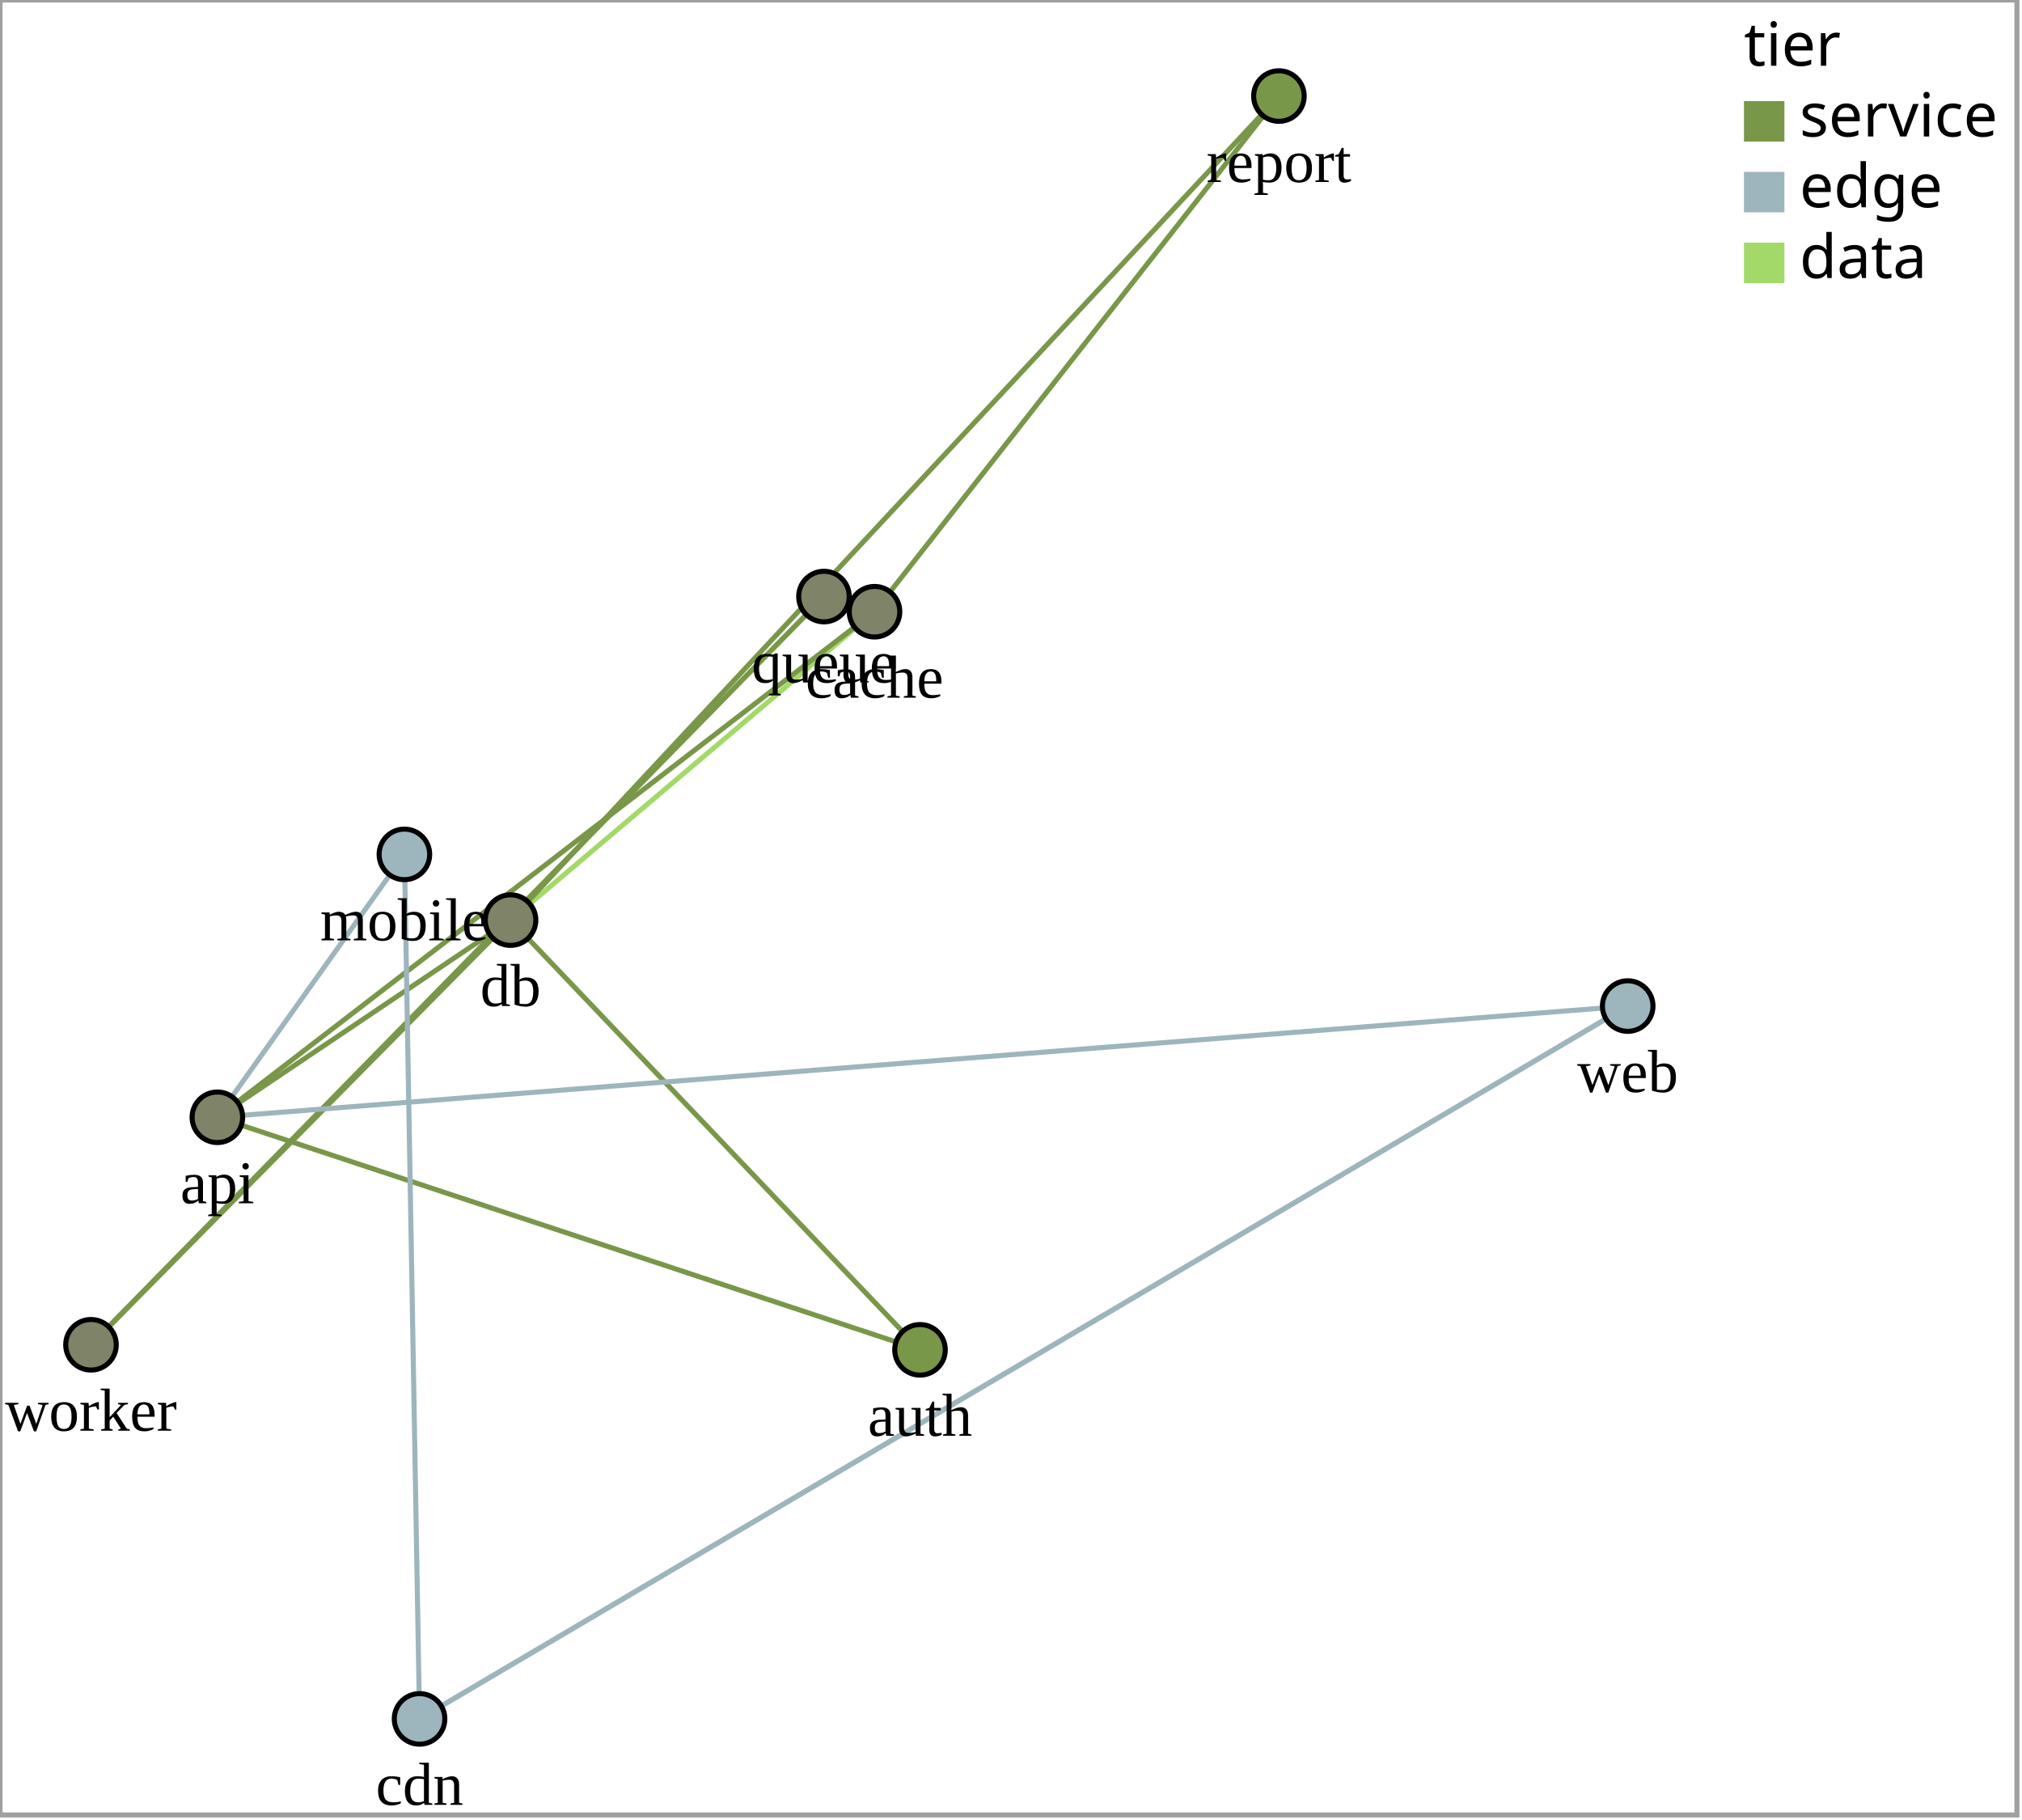
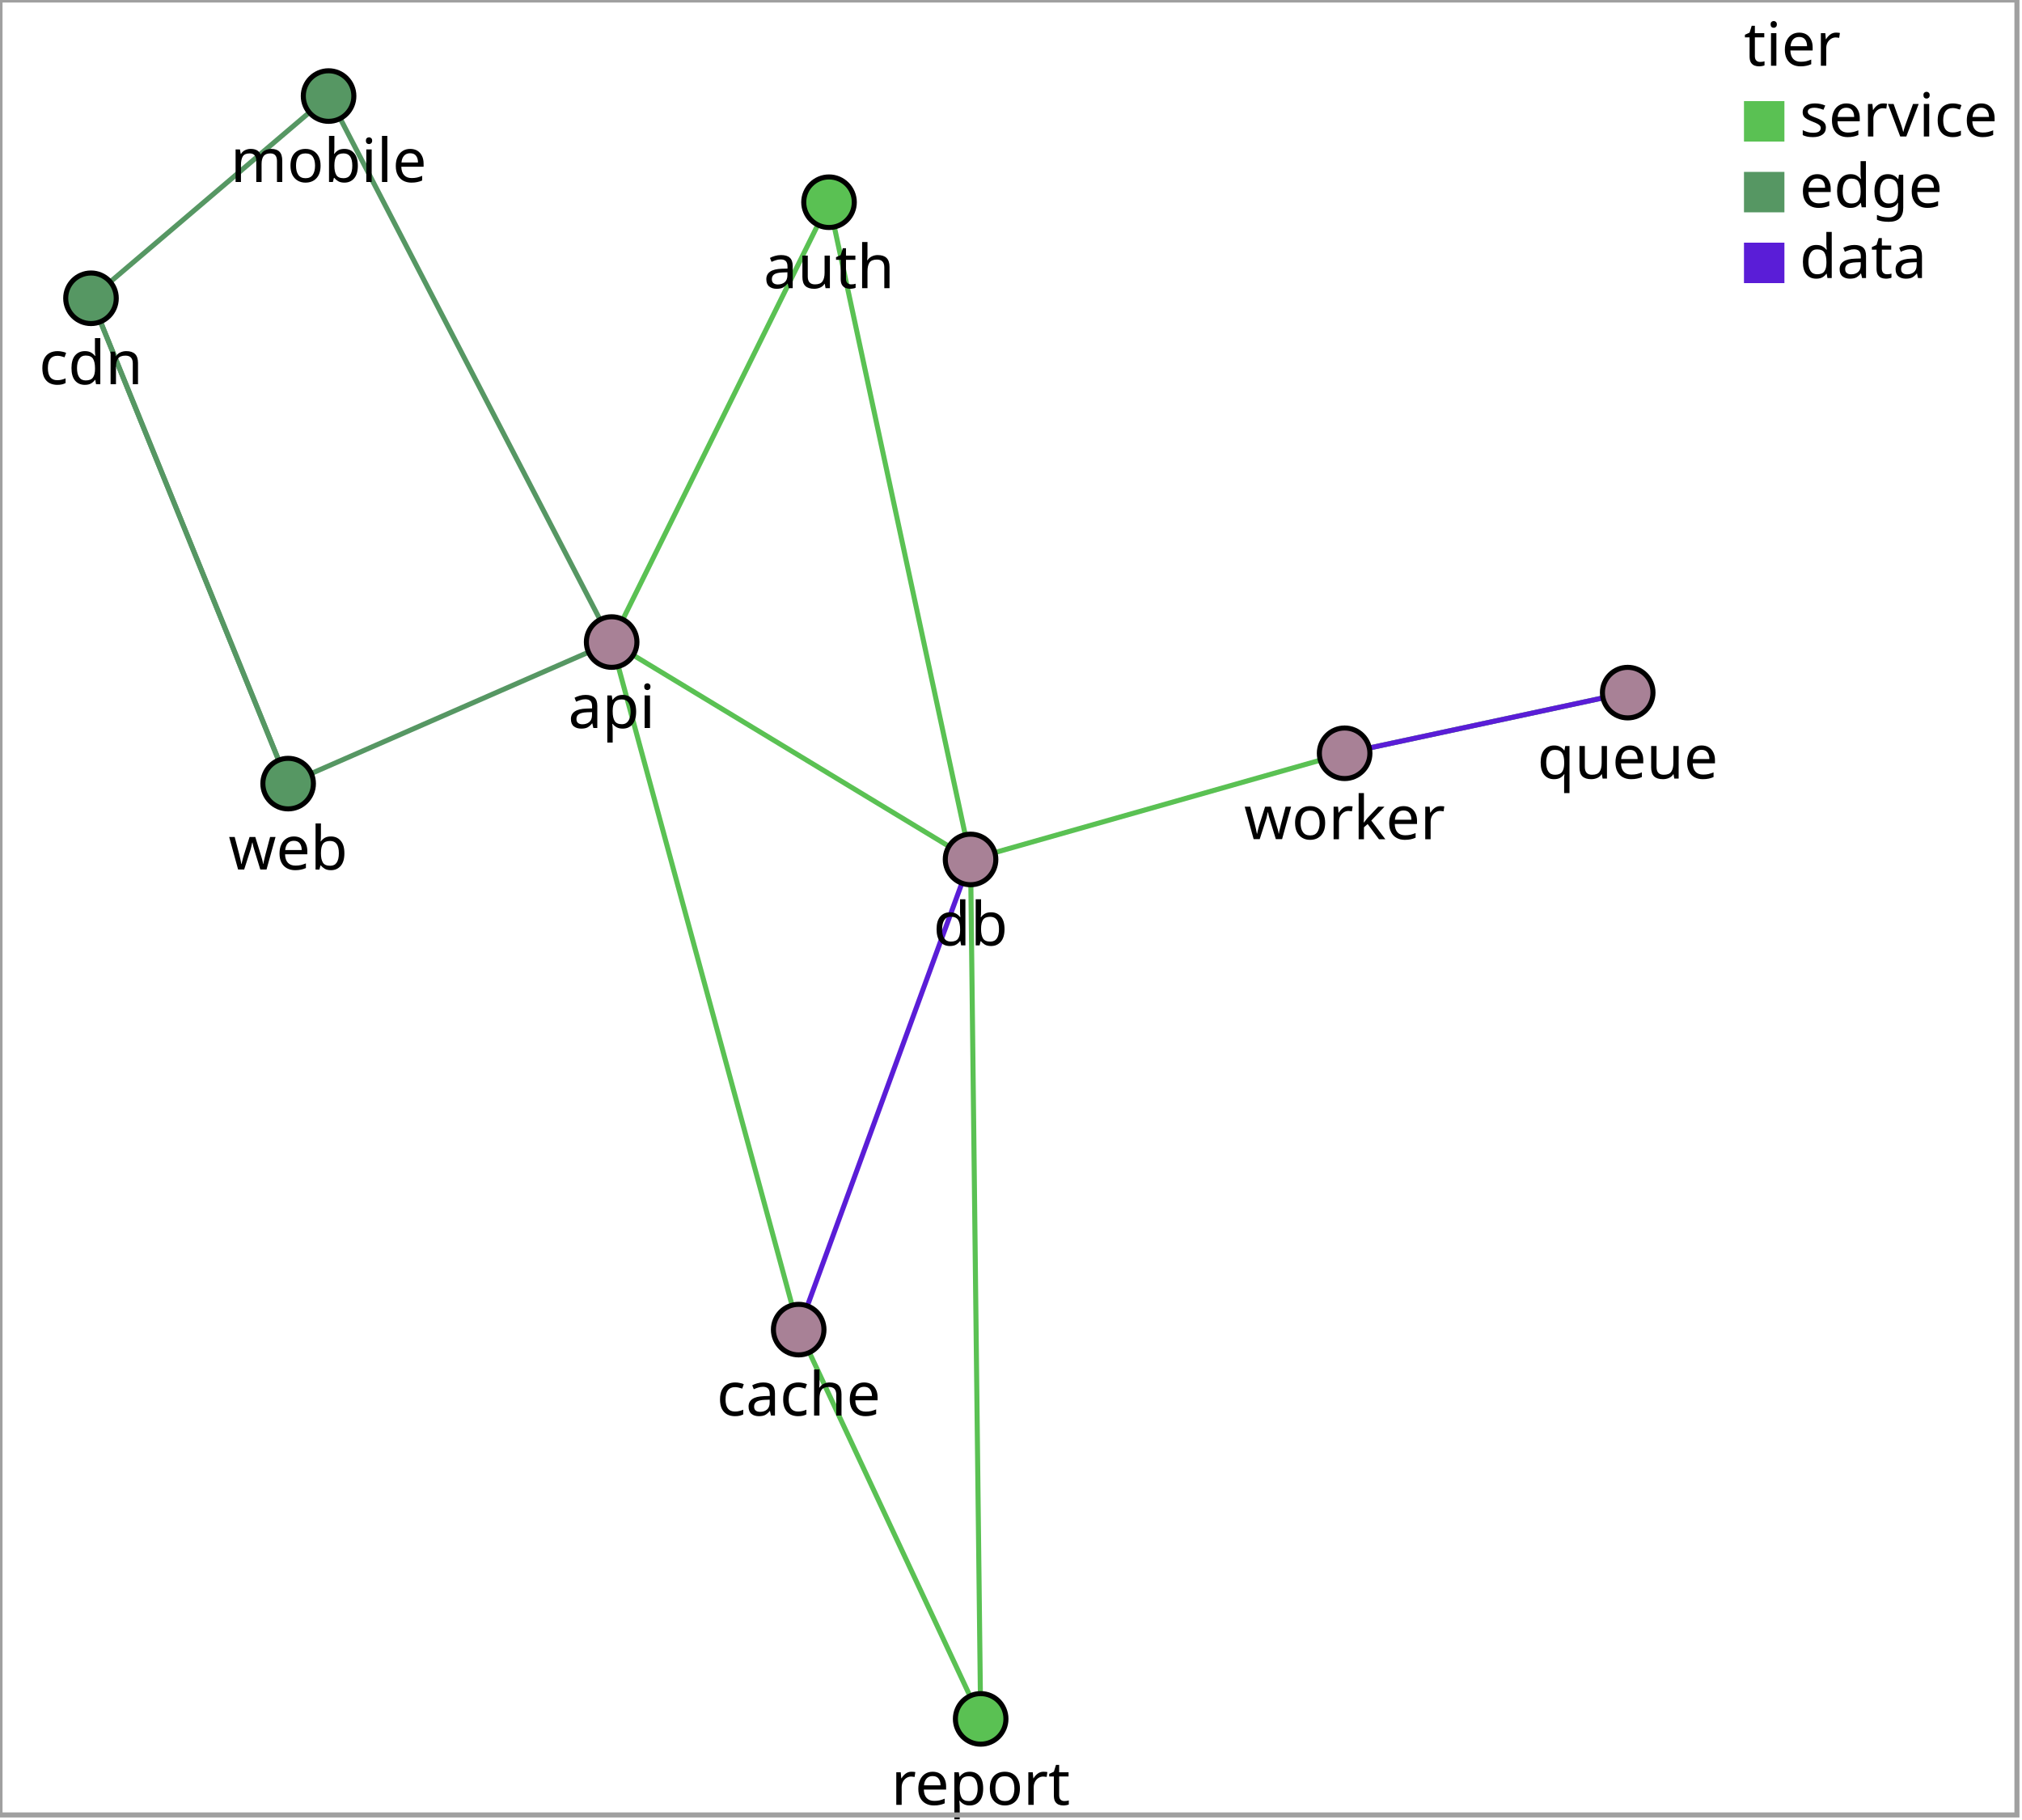
- <svg xmlns="http://www.w3.org/2000/svg" x="0" y="0" width="400" height="360">
-   <defs>
-     <g id="cloud" transform="translate(-50,-25)">
-       <svg x="0" y="0" width="100px" height="50px" viewBox="-5 -5.5 35 35">
-         <path fill-rule="evenodd" clip-rule="evenodd" d="M14.09 7C14.99 6.97 15.87 7.31 16.52 7.93C17.18 8.55 17.56 9.4 17.59 10.3C17.59 10.62 17.54 10.94 17.45 11.25C18.61 11.43 19.47 12.42 19.5 13.6C19.46 14.97 18.32 16.04 16.95 16H8.04C6.68 16.04 5.54 14.97 5.5 13.6C5.52 12.48 6.31 11.52 7.41 11.28C7.41 11.25 7.41 11.23 7.41 11.2C7.45 9.84 8.59 8.76 9.96 8.8C10.27 8.8 10.59 8.86 10.89 8.97C11.49 7.75 12.73 6.98 14.09 7Z" stroke="#000000" stroke-linecap="round" stroke-linejoin="round" />
-       </svg>
-     </g>
-   </defs>
+ <svg xmlns="http://www.w3.org/2000/svg" x="0" y="0" width="400" height="360" font-family="'Noto Sans', sans-serif">
  <rect x="0" y="0" width="400" height="360" fill="#ffffff" />
  <g fill="none" stroke-width="1" opacity="1.0">
-     <line x1="163" y1="118" x2="18" y2="266" stroke="#a3d968" />
-     <line x1="173" y1="121" x2="101" y2="182" stroke="#a3d968" />
-     <line x1="18" y1="266" x2="101" y2="182" stroke="#799748" />
-     <line x1="18" y1="266" x2="163" y2="118" stroke="#799748" />
-     <line x1="182" y1="267" x2="101" y2="182" stroke="#799748" />
-     <line x1="253" y1="19" x2="101" y2="182" stroke="#799748" />
-     <line x1="253" y1="19" x2="173" y2="121" stroke="#799748" />
-     <line x1="322" y1="199" x2="43" y2="221" stroke="#9db5bd" />
-     <line x1="322" y1="199" x2="83" y2="340" stroke="#9db5bd" />
-     <line x1="43" y1="221" x2="101" y2="182" stroke="#799748" />
-     <line x1="43" y1="221" x2="173" y2="121" stroke="#799748" />
-     <line x1="43" y1="221" x2="182" y2="267" stroke="#799748" />
-     <line x1="80" y1="169" x2="43" y2="221" stroke="#9db5bd" />
-     <line x1="80" y1="169" x2="83" y2="340" stroke="#9db5bd" />
-     <line x1="83" y1="340" x2="322" y2="199" stroke="#9db5bd" />
+     <line x1="121" y1="127" x2="158" y2="263" stroke="#5ac153" />
+     <line x1="121" y1="127" x2="164" y2="40" stroke="#5ac153" />
+     <line x1="121" y1="127" x2="192" y2="170" stroke="#5ac153" />
+     <line x1="158" y1="263" x2="192" y2="170" stroke="#5a1dd7" />
+     <line x1="164" y1="40" x2="192" y2="170" stroke="#5ac153" />
+     <line x1="18" y1="59" x2="57" y2="155" stroke="#569763" />
+     <line x1="194" y1="340" x2="158" y2="263" stroke="#5ac153" />
+     <line x1="194" y1="340" x2="192" y2="170" stroke="#5ac153" />
+     <line x1="266" y1="149" x2="192" y2="170" stroke="#5ac153" />
+     <line x1="266" y1="149" x2="322" y2="137" stroke="#5ac153" />
+     <line x1="322" y1="137" x2="266" y2="149" stroke="#5a1dd7" />
+     <line x1="57" y1="155" x2="121" y2="127" stroke="#569763" />
+     <line x1="57" y1="155" x2="18" y2="59" stroke="#569763" />
+     <line x1="65" y1="19" x2="121" y2="127" stroke="#569763" />
+     <line x1="65" y1="19" x2="18" y2="59" stroke="#569763" />
  </g>
  <g stroke="#000000" stroke-width="1.0" opacity="1.0">
-     <circle cx="101" cy="182" r="5" fill="#7f8367" />
-     <circle cx="163" cy="118" r="5" fill="#7f8367" />
-     <circle cx="173" cy="121" r="5" fill="#7f8367" />
-     <circle cx="18" cy="266" r="5" fill="#7f8367" />
-     <circle cx="182" cy="267" r="5" fill="#799748" />
-     <circle cx="253" cy="19" r="5" fill="#799748" />
-     <circle cx="322" cy="199" r="5" fill="#9db5bd" />
-     <circle cx="43" cy="221" r="5" fill="#7f8367" />
-     <circle cx="80" cy="169" r="5" fill="#9db5bd" />
-     <circle cx="83" cy="340" r="5" fill="#9db5bd" />
+     <circle cx="121" cy="127" r="5" fill="#a88196" />
+     <circle cx="158" cy="263" r="5" fill="#a88196" />
+     <circle cx="164" cy="40" r="5" fill="#5ac153" />
+     <circle cx="18" cy="59" r="5" fill="#569763" />
+     <circle cx="192" cy="170" r="5" fill="#a88196" />
+     <circle cx="194" cy="340" r="5" fill="#5ac153" />
+     <circle cx="266" cy="149" r="5" fill="#a88196" />
+     <circle cx="322" cy="137" r="5" fill="#a88196" />
+     <circle cx="57" cy="155" r="5" fill="#569763" />
+     <circle cx="65" cy="19" r="5" fill="#569763" />
  </g>
-   <text x="101" y="199.0" font-size="12px" text-anchor="middle">db</text>
-   <text x="163" y="135.0" font-size="12px" text-anchor="middle">queue</text>
-   <text x="173" y="138.0" font-size="12px" text-anchor="middle">cache</text>
-   <text x="18" y="283.0" font-size="12px" text-anchor="middle">worker</text>
-   <text x="182" y="284.0" font-size="12px" text-anchor="middle">auth</text>
-   <text x="253" y="36.0" font-size="12px" text-anchor="middle">report</text>
-   <text x="322" y="216.0" font-size="12px" text-anchor="middle">web</text>
-   <text x="43" y="238.0" font-size="12px" text-anchor="middle">api</text>
-   <text x="80" y="186.0" font-size="12px" text-anchor="middle">mobile</text>
-   <text x="83" y="357.0" font-size="12px" text-anchor="middle">cdn</text>
+   <text x="121" y="144.0" font-size="12px" text-anchor="middle">api</text>
+   <text x="158" y="280.0" font-size="12px" text-anchor="middle">cache</text>
+   <text x="164" y="57.0" font-size="12px" text-anchor="middle">auth</text>
+   <text x="18" y="76.0" font-size="12px" text-anchor="middle">cdn</text>
+   <text x="192" y="187.0" font-size="12px" text-anchor="middle">db</text>
+   <text x="194" y="357.0" font-size="12px" text-anchor="middle">report</text>
+   <text x="266" y="166.0" font-size="12px" text-anchor="middle">worker</text>
+   <text x="322" y="154.0" font-size="12px" text-anchor="middle">queue</text>
+   <text x="57" y="172.0" font-size="12px" text-anchor="middle">web</text>
+   <text x="65" y="36.0" font-size="12px" text-anchor="middle">mobile</text>
  <text x="345.0" text-anchor="start" y="13.0" font-family="'Noto Sans', sans-serif" fill="#000000" font-size="12.0px">tier</text>
-   <rect x="345.00" y="20.00" width="8.00" height="8.00" fill="#799748" />
+   <rect x="345.00" y="20.00" width="8.00" height="8.00" fill="#5ac153" />
  <text x="356.0" text-anchor="start" y="27.0" font-family="'Noto Sans', sans-serif" fill="#000000" font-size="12.0px">service</text>
-   <rect x="345.00" y="34.00" width="8.00" height="8.00" fill="#9db5bd" />
+   <rect x="345.00" y="34.00" width="8.00" height="8.00" fill="#569763" />
  <text x="356.0" text-anchor="start" y="41.0" font-family="'Noto Sans', sans-serif" fill="#000000" font-size="12.0px">edge</text>
-   <rect x="345.00" y="48.00" width="8.00" height="8.00" fill="#a3d968" />
+   <rect x="345.00" y="48.00" width="8.00" height="8.00" fill="#5a1dd7" />
  <text x="356.0" text-anchor="start" y="55.0" font-family="'Noto Sans', sans-serif" fill="#000000" font-size="12.0px">data</text>
  <rect x="0" y="0" width="399" height="359" fill="none" stroke="#a0a0a0" stroke-width="1" />
</svg>
